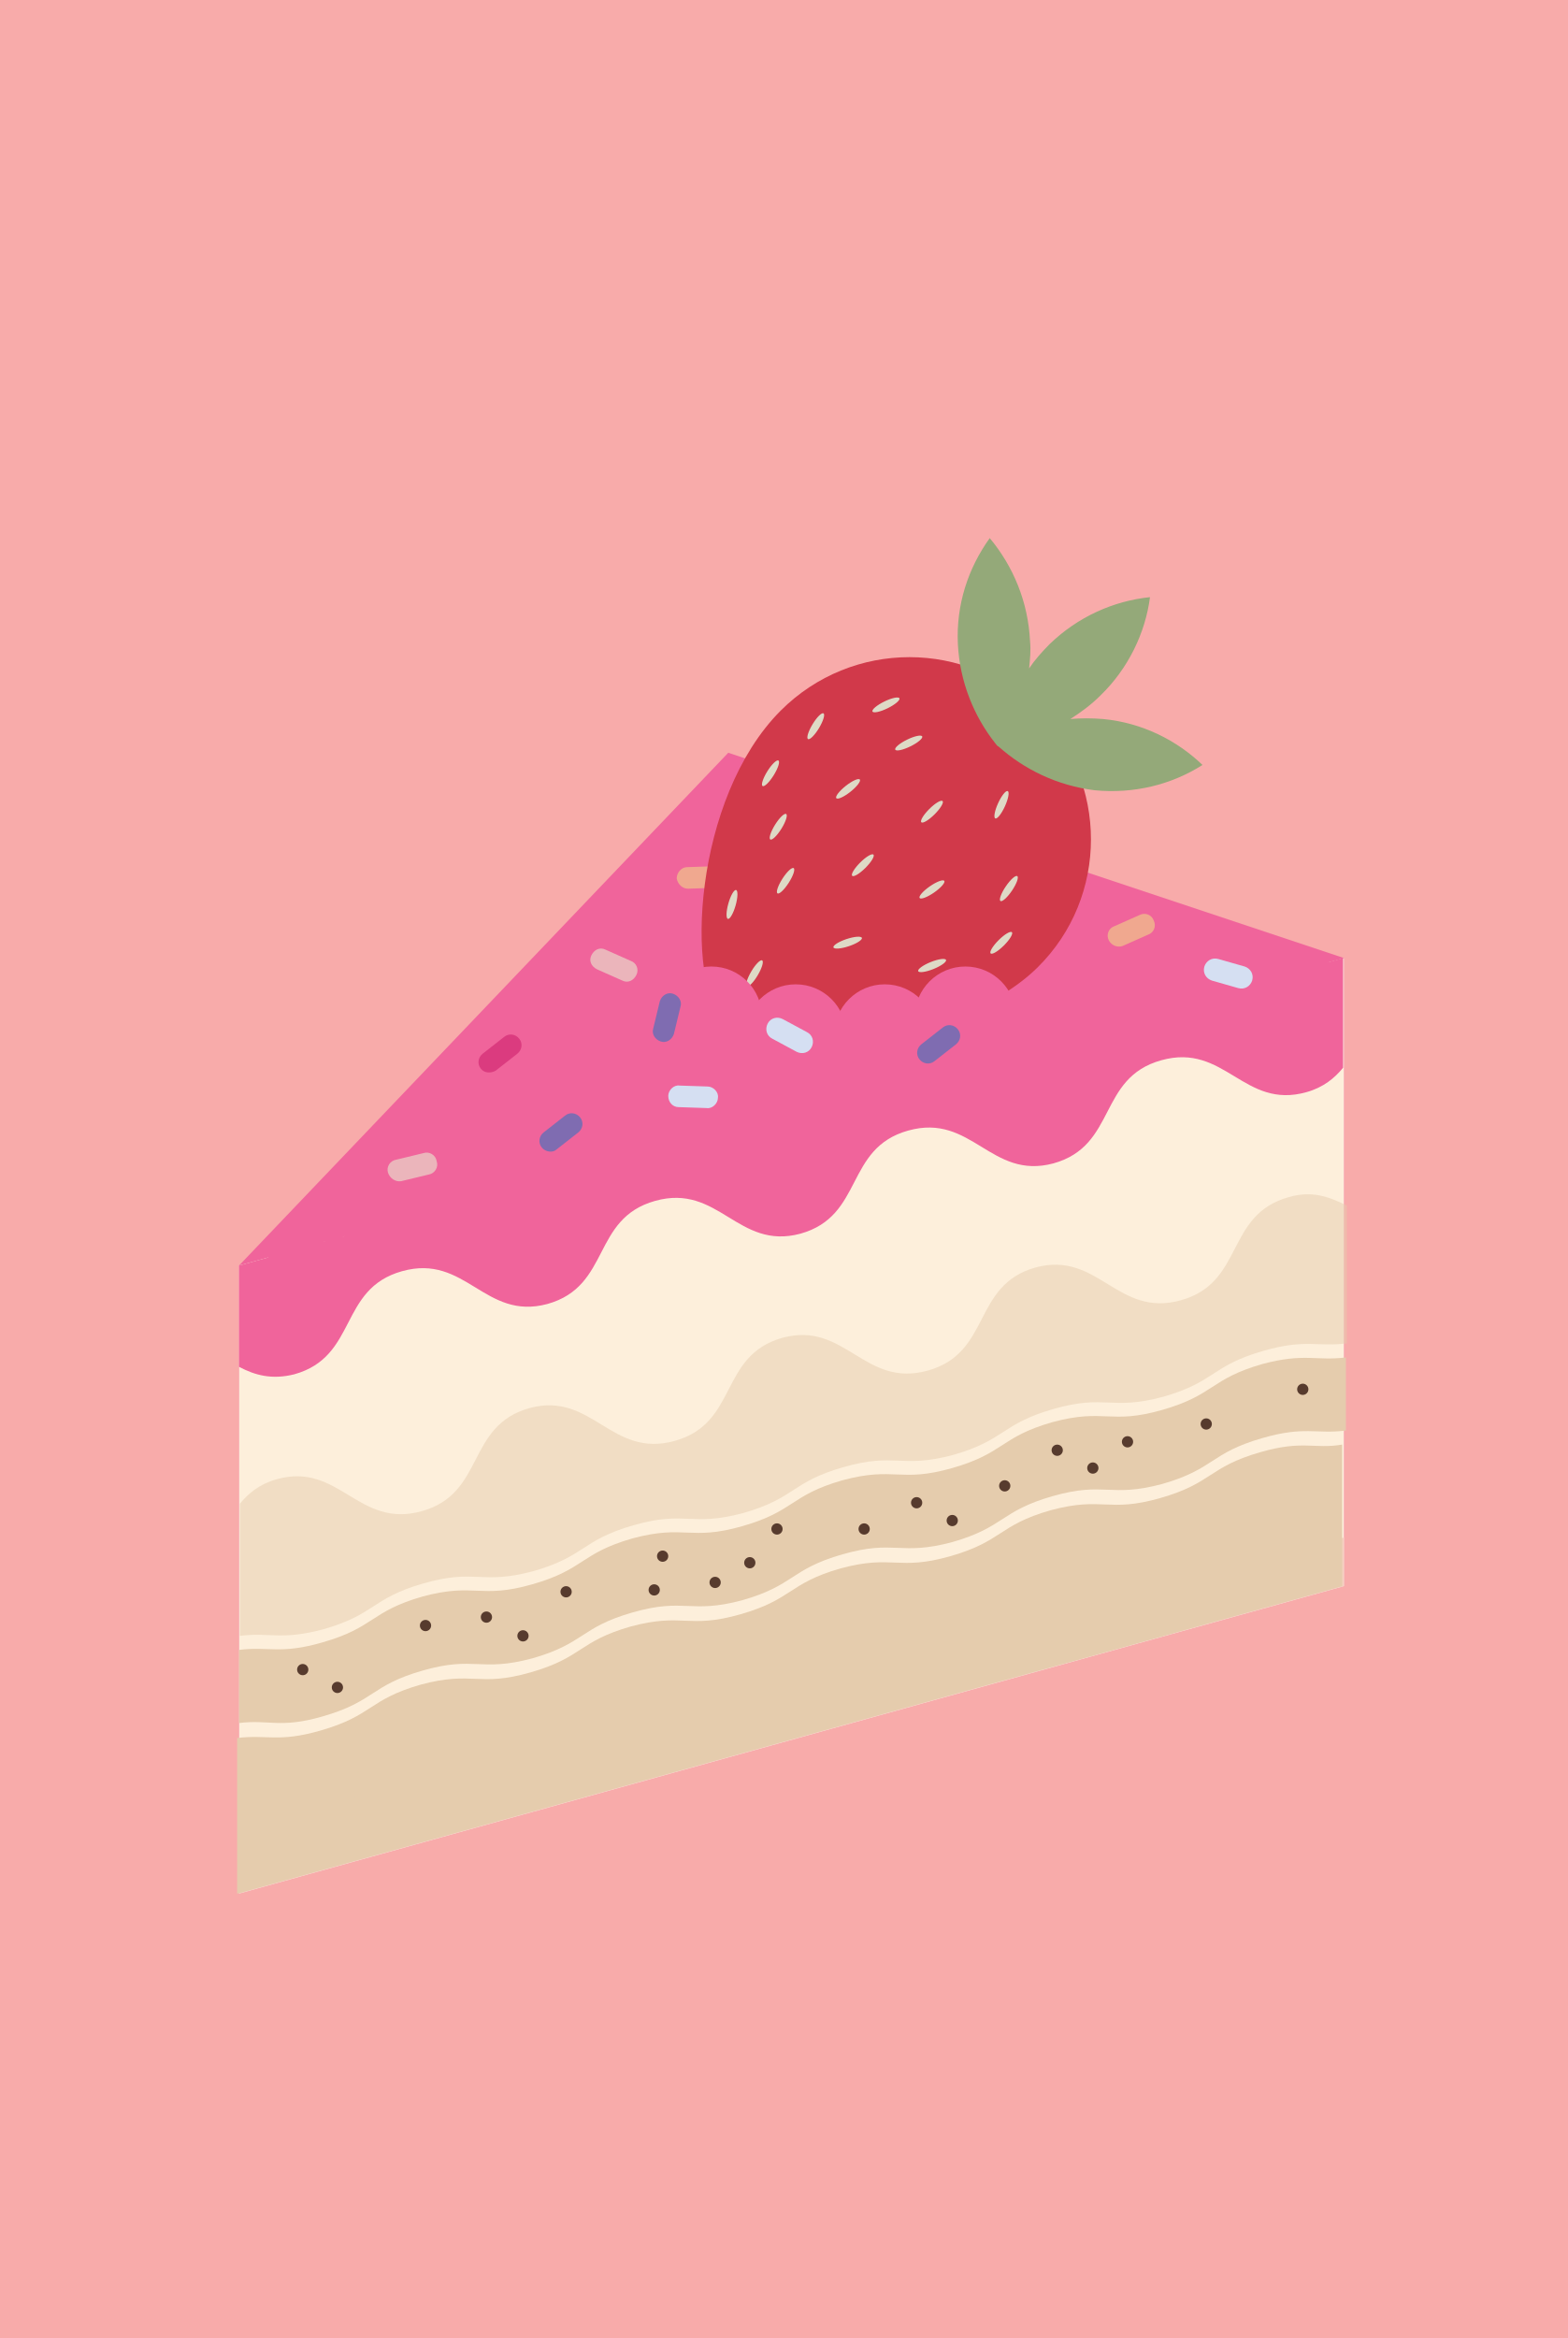
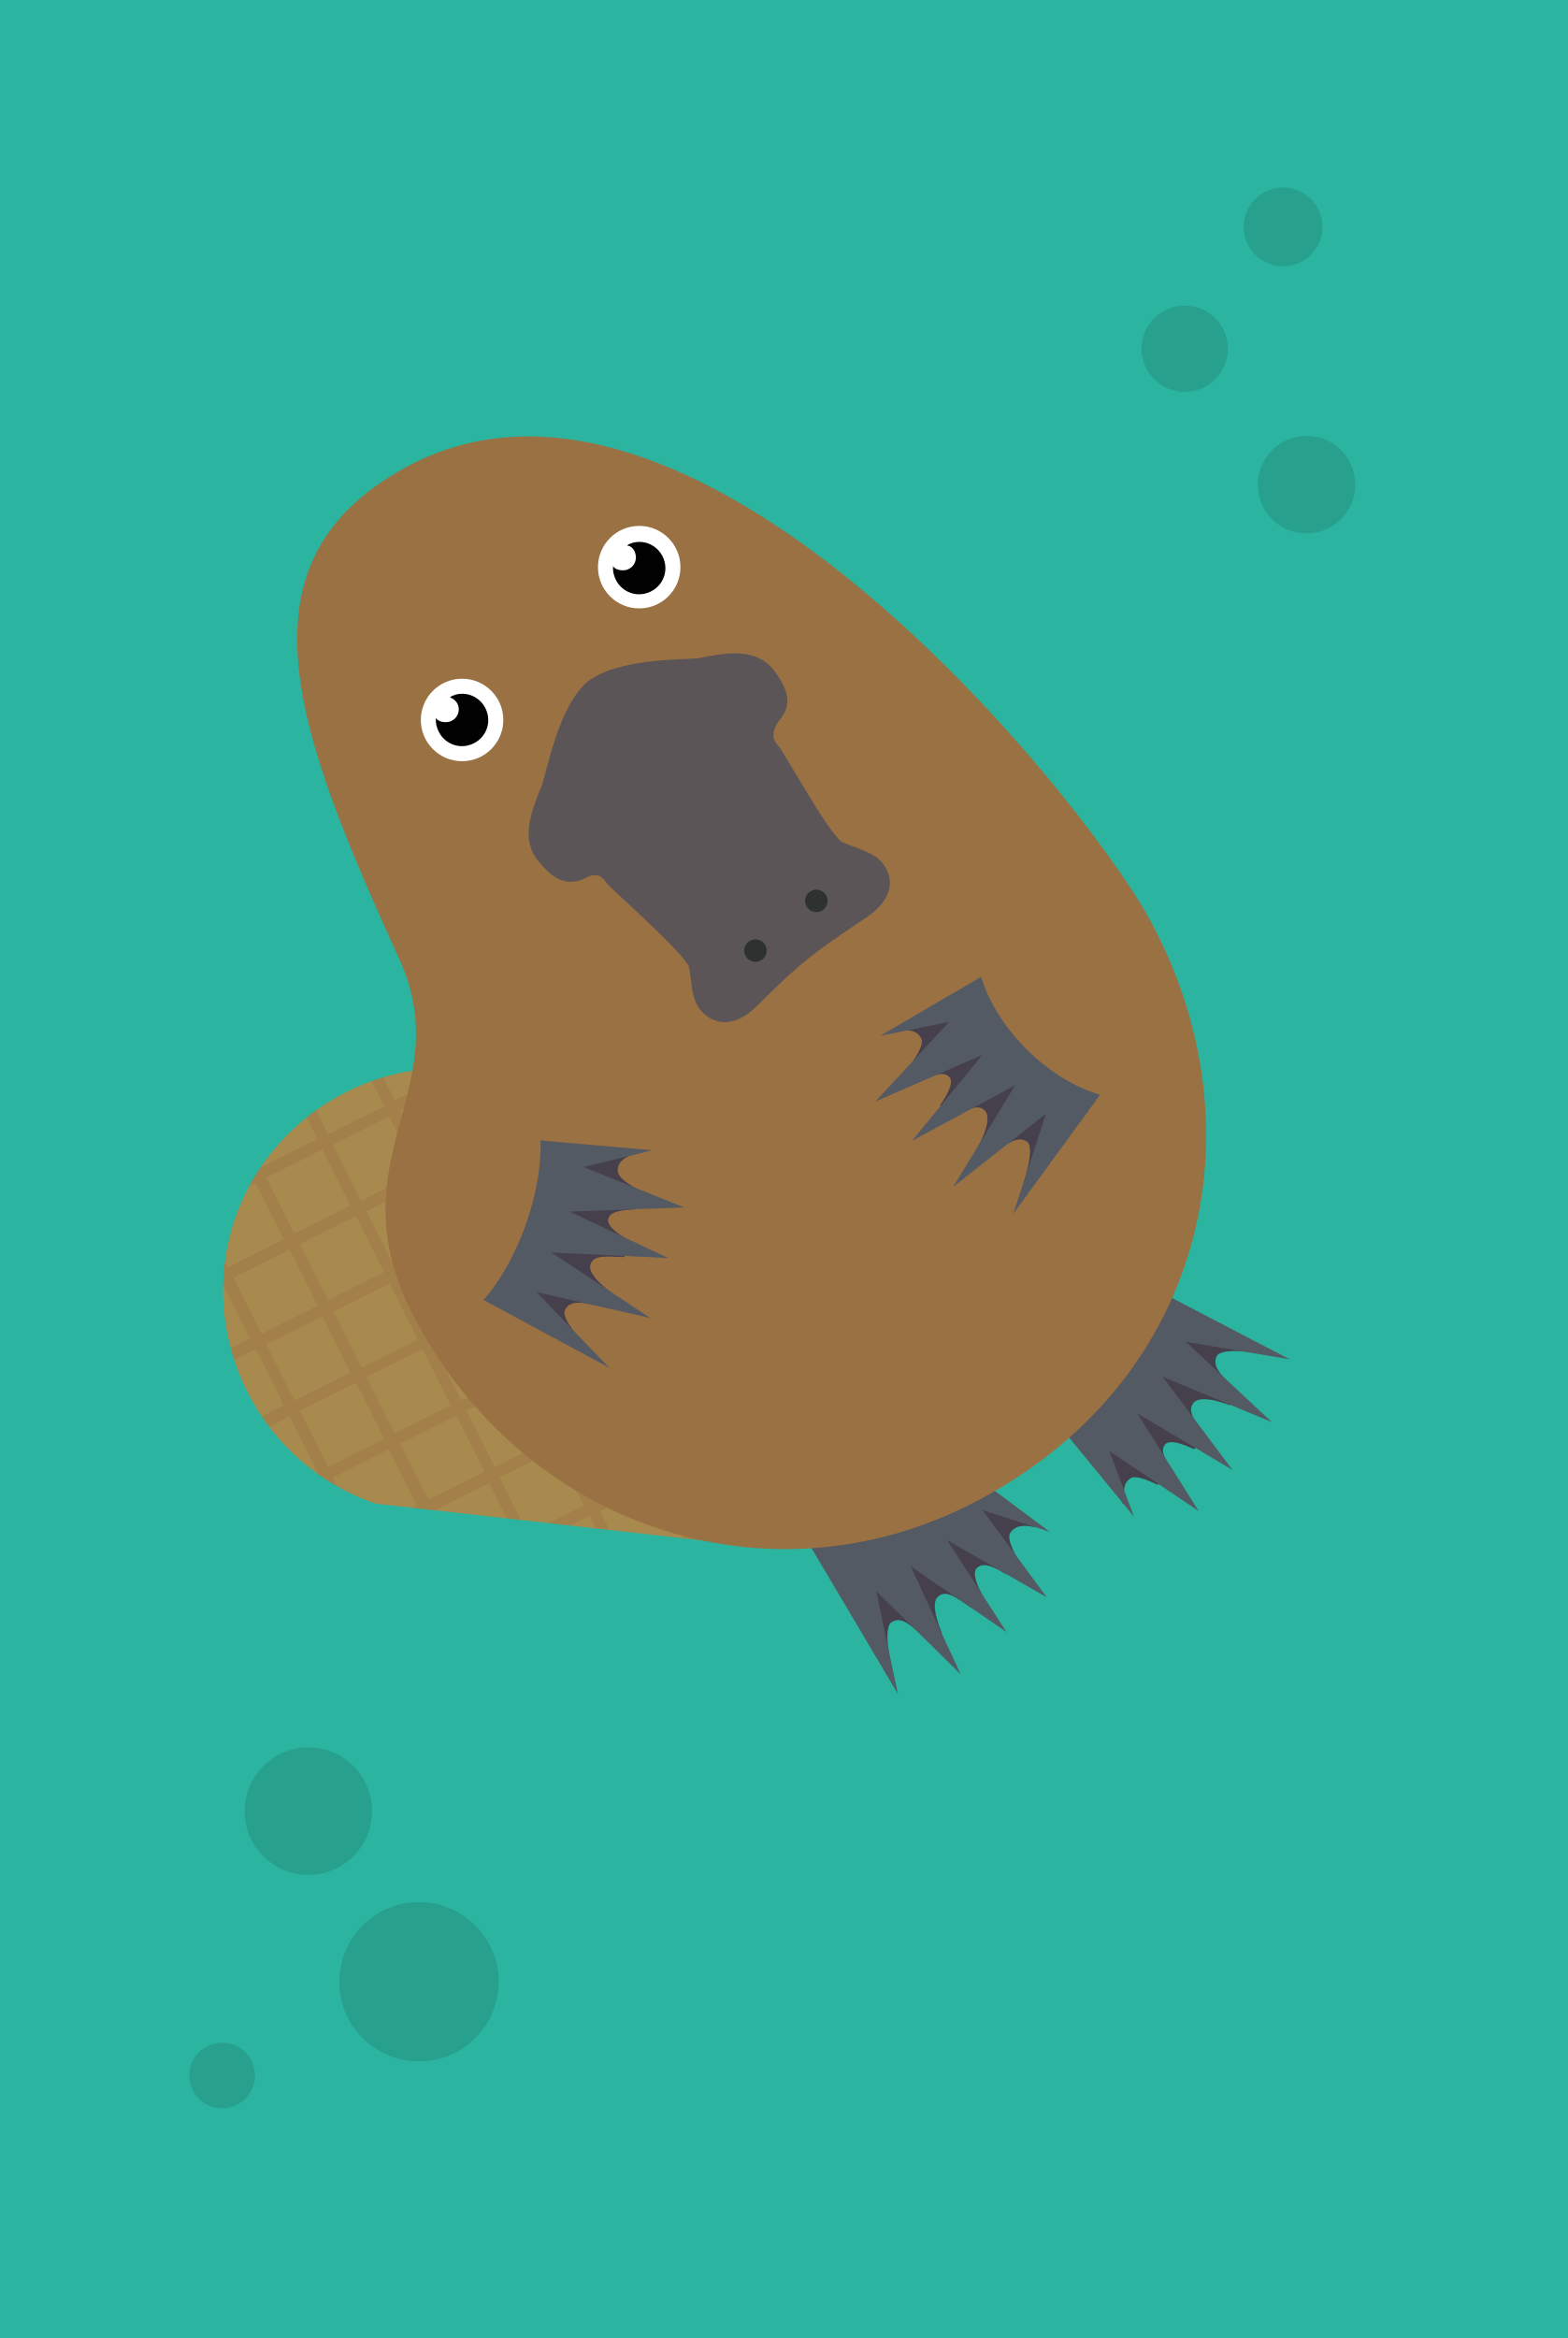
- <svg xmlns="http://www.w3.org/2000/svg" version="1.1" id="Layer_1" x="0px" y="0px" viewBox="0 0 167.2 249.4" enable-background="new 0 0 167.2 249.4" xml:space="preserve">
-   <rect x="-5.7" y="-5.7" fill="#F8ABAA" width="178.6" height="260.8" />
+ <svg xmlns="http://www.w3.org/2000/svg" xmlns:xlink="http://www.w3.org/1999/xlink" version="1.1" id="Layer_1" x="0px" y="0px" viewBox="0 0 167.2 249.4" enable-background="new 0 0 167.2 249.4" xml:space="preserve">
+   <rect x="-5.7" y="-5.7" fill="#2BB4A0" width="178.6" height="260.8" />
  <g>
-     <polygon fill="#F0649B" points="143.4,169.2 25.5,202 25.5,135 77.7,80.3 143.4,102.2  " />
-     <polygon fill="#FDEFDB" points="143.4,169.2 25.5,202 25.5,135 143.4,102.2  " />
-     <polygon fill="#F5D0C0" points="143.4,169.2 25.5,202 25.5,196.8 143.4,164  " />
-     <path fill="#E5CCAD" d="M134.5,154.9c-5.6,1.6-5.1,3.3-10.7,4.9c-5.6,1.6-6.1-0.2-11.7,1.3c-5.6,1.6-5.1,3.3-10.7,4.9   c-5.6,1.6-6.1-0.2-11.7,1.3c-5.6,1.6-5.1,3.3-10.7,4.9c-5.6,1.6-6.1-0.2-11.7,1.3c-5.6,1.6-5.1,3.3-10.7,4.9   c-5.6,1.6-6.1-0.2-11.7,1.3c-5.6,1.6-5.1,3.3-10.7,4.9c-4.5,1.3-5.7,0.4-8.9,0.8V202l117.9-32.8v-15.1   C140.2,154.6,139,153.6,134.5,154.9z" />
-     <path opacity="0.5" fill="#E5CCAD" d="M137.5,127.7c-6.8,1.9-4.7,9.1-11.5,11c-6.8,1.9-8.8-5.3-15.5-3.5c-6.8,1.9-4.7,9.1-11.5,11   c-6.8,1.9-8.8-5.3-15.5-3.5c-6.8,1.9-4.7,9.1-11.5,11c-6.8,1.9-8.8-5.3-15.5-3.5c-6.8,1.9-4.7,9.1-11.5,11   c-6.8,1.9-8.8-5.3-15.5-3.4c-1.8,0.5-3,1.5-3.9,2.6v14.1c3.2-0.4,4.4,0.5,8.9-0.7c5.6-1.6,5.1-3.3,10.7-4.9   c5.6-1.6,6.1,0.2,11.7-1.3c5.6-1.6,5.1-3.3,10.7-4.9c5.6-1.6,6.1,0.2,11.7-1.3c5.6-1.6,5.1-3.3,10.7-4.9c5.6-1.6,6.1,0.2,11.7-1.3   c5.6-1.6,5.1-3.3,10.7-4.9c5.6-1.6,6.1,0.2,11.7-1.3c5.6-1.6,5.1-3.3,10.7-4.9c4.5-1.3,5.7-0.4,8.9-0.8v-14.7   C141.7,127.6,139.9,127,137.5,127.7z" />
-     <path fill="#7F6CB1" d="M84.6,109.3L84.6,109.3c-0.6,0.1-1.2-0.3-1.3-1l-0.4-2.9c-0.1-0.6,0.3-1.2,1-1.3h0c0.6-0.1,1.2,0.3,1.3,1   l0.4,2.9C85.7,108.6,85.3,109.2,84.6,109.3z" />
-     <path fill="#F0A88F" d="M72.2,93.7L72.2,93.7c0-0.6,0.5-1.2,1.1-1.2l3-0.1c0.6,0,1.2,0.5,1.2,1.1l0,0c0,0.6-0.5,1.2-1.1,1.2l-3,0.1   C72.8,94.8,72.3,94.3,72.2,93.7z" />
-     <path fill="#F0A88F" d="M118.3,100.3L118.3,100.3c-0.3-0.6,0-1.3,0.6-1.5l2.7-1.2c0.6-0.3,1.3,0,1.5,0.6l0,0c0.3,0.6,0,1.3-0.6,1.5   l-2.7,1.2C119.3,101.1,118.6,100.9,118.3,100.3z" />
-     <path fill="#D5DFF2" d="M71.3,116.9L71.3,116.9c0-0.6,0.6-1.2,1.2-1.1l3,0.1c0.6,0,1.2,0.6,1.1,1.2l0,0c0,0.6-0.6,1.2-1.2,1.1   l-3-0.1C71.8,118.1,71.3,117.6,71.3,116.9z" />
-     <path fill="#EBB5BB" d="M41.4,125.1L41.4,125.1c-0.2-0.6,0.2-1.3,0.9-1.4l2.9-0.7c0.6-0.2,1.3,0.2,1.4,0.9l0,0   c0.2,0.6-0.2,1.3-0.9,1.4l-2.9,0.7C42.2,126.1,41.6,125.7,41.4,125.1z" />
-     <path fill="#7F6CB1" d="M57.8,122.4L57.8,122.4c-0.4-0.5-0.3-1.2,0.2-1.6l2.3-1.8c0.5-0.4,1.2-0.3,1.6,0.2l0,0   c0.4,0.5,0.3,1.2-0.2,1.6l-2.3,1.8C59,123,58.2,122.9,57.8,122.4z" />
-     <path fill="#DB3B7F" d="M51.3,114L51.3,114c-0.4-0.5-0.3-1.2,0.2-1.6l2.3-1.8c0.5-0.4,1.2-0.3,1.6,0.2v0c0.4,0.5,0.3,1.2-0.2,1.6   l-2.3,1.8C52.4,114.5,51.7,114.5,51.3,114z" />
-     <path fill="#EBB5BB" d="M67.9,104L67.9,104c-0.3,0.6-0.9,0.9-1.5,0.6l-2.7-1.2c-0.6-0.3-0.9-0.9-0.6-1.5v0c0.3-0.6,0.9-0.9,1.5-0.6   l2.7,1.2C67.9,102.7,68.2,103.4,67.9,104z" />
-     <path fill="#F4F0D4" d="M85,96.1L85,96.1c-0.6,0.2-1.3-0.2-1.4-0.8l-0.8-2.8c-0.2-0.6,0.2-1.3,0.8-1.4l0,0c0.6-0.2,1.3,0.2,1.4,0.8   l0.8,2.8C85.9,95.3,85.6,96,85,96.1z" />
-     <path fill="#7F6CB1" d="M100.4,103.5L100.4,103.5c-0.1-0.6,0.3-1.3,0.9-1.4l2.9-0.6c0.6-0.1,1.3,0.3,1.4,0.9l0,0   c0.1,0.6-0.3,1.3-0.9,1.4l-2.9,0.6C101.1,104.5,100.5,104.1,100.4,103.5z" />
-     <path fill="#91C6E6" d="M91,93.5L91,93.5c0-0.6,0.6-1.2,1.2-1.1l3,0.1c0.6,0,1.2,0.6,1.1,1.2v0c0,0.6-0.6,1.2-1.2,1.1l-3-0.1   C91.4,94.7,90.9,94.1,91,93.5z" />
+     <path fill="#A8894E" d="M88.4,134.5l-33.2-19.4c-12.5-4.1-26,2.7-30.2,15.1c-4.1,12.5,2.7,26,15.1,30.2l38.2,4.3   C90.9,168.9,100.9,138.7,88.4,134.5z" />
+     <g opacity="0.4">
+       <defs>
+         <path id="SVGID_1_" opacity="0.4" d="M88.4,134.5l-33.2-19.4c-12.5-4.1-26,2.7-30.2,15.1c-4.1,12.5,2.7,26,15.1,30.2l38.2,4.3     C90.9,168.9,100.9,138.7,88.4,134.5z" />
+       </defs>
+       <clipPath id="SVGID_2_">
+         <use xlink:href="#SVGID_1_" overflow="visible" />
+       </clipPath>
+       <path clip-path="url(#SVGID_2_)" fill="#9A7143" d="M45.7,197.1l71.2-35.7l-0.3-0.5l0.5-0.3L81.4,89.4l-0.5,0.3l-0.3-0.5    L9.5,124.8l0.3,0.5l-0.5,0.3l35.7,71.2l0.5-0.3L45.7,197.1z M66.5,151l3,6l-6,3l-3-6L66.5,151z M59.9,153l-3-6l6-3l3,6L59.9,153z     M67.5,150.5l6-3l3,6l-6,3L67.5,150.5z M67,149.4l-3-6l6-3l3,6L67,149.4z M63.4,142.3l-3-6l6-3l3,6L63.4,142.3z M71.1,139.8l6-3    l3,6l-6,3L71.1,139.8z M70.5,138.7l-3-6l6-3l3,6L70.5,138.7z M67,131.6l-3-6l6-3l3,6L67,131.6z M65.9,132.2l-6,3l-3-6l6-3    L65.9,132.2z M58.8,135.7l-6,3l-3-6l6-3L58.8,135.7z M59.3,136.8l3,6l-6,3l-3-6L59.3,136.8z M55.2,146.4l-6,3l-3-6l6-3L55.2,146.4    z M55.8,147.5l3,6l-6,3l-3-6L55.8,147.5z M59.3,154.6l3,6l-6,3l-3-6L59.3,154.6z M62.9,161.7l3,6l-6,3l-3-6L62.9,161.7z M64,161.2    l6-3l3,6l-6,3L64,161.2z M71.1,157.6l6-3l3,6l-6,3L71.1,157.6z M78.2,154l6-3l3,6l-6,3L78.2,154z M77.7,153l-3-6l6-3l3,6L77.7,153    z M81.7,143.4l6-3l3,6l-6,3L81.7,143.4z M81.2,142.3l-3-6l6-3l3,6L81.2,142.3z M77.6,135.2l-3-6l6-3l3,6L77.6,135.2z M74.1,128.1    l-3-6l6-3l3,6L74.1,128.1z M70.5,121l-3-6l6-3l3,6L70.5,121z M69.4,121.5l-6,3l-3-6l6-3L69.4,121.5z M62.3,125.1l-6,3l-3-6l6-3    L62.3,125.1z M55.2,128.6l-6,3l-3-6l6-3L55.2,128.6z M48.1,132.2l-6,3l-3-6l6-3L48.1,132.2z M48.6,133.2l3,6l-6,3l-3-6L48.6,133.2    z M44.6,142.9l-6,3l-3-6l6-3L44.6,142.9z M45.1,143.9l3,6l-6,3l-3-6L45.1,143.9z M48.7,151l3,6l-6,3l-3-6L48.7,151z M52.2,158.2    l3,6l-6,3l-3-6L52.2,158.2z M55.8,165.3l3,6l-6,3l-3-6L55.8,165.3z M59.4,172.4l3,6l-6,3l-3-6L59.4,172.4z M60.4,171.9l6-3l3,6    l-6,3L60.4,171.9z M67.5,168.3l6-3l3,6l-6,3L67.5,168.3z M74.6,164.7l6-3l3,6l-6,3L74.6,164.7z M81.8,161.2l6-3l3,6l-6,3    L81.8,161.2z M88.9,157.6l6-3l3,6l-6,3L88.9,157.6z M88.3,156.5l-3-6l6-3l3,6L88.3,156.5z M92.4,146.9l6-3l3,6l-6,3L92.4,146.9z     M91.9,145.8l-3-6l6-3l3,6L91.9,145.8z M88.3,138.7l-3-6l6-3l3,6L88.3,138.7z M84.8,131.6l-3-6l6-3l3,6L84.8,131.6z M81.2,124.5    l-3-6l6-3l3,6L81.2,124.5z M77.6,117.4l-3-6l6-3l3,6L77.6,117.4z M74.1,110.3l-3-6l6-3l3,6L74.1,110.3z M73,110.8l-6,3l-3-6l6-3    L73,110.8z M65.9,114.4l-6,3l-3-6l6-3L65.9,114.4z M58.8,117.9l-6,3l-3-6l6-3L58.8,117.9z M51.7,121.5l-6,3l-3-6l6-3L51.7,121.5z     M44.5,125.1l-6,3l-3-6l6-3L44.5,125.1z M37.4,128.6l-6,3l-3-6l6-3L37.4,128.6z M38,129.7l3,6l-6,3l-3-6L38,129.7z M33.9,139.3    l-6,3l-3-6l6-3L33.9,139.3z M34.4,140.4l3,6l-6,3l-3-6L34.4,140.4z M38,147.5l3,6l-6,3l-3-6L38,147.5z M41.5,154.6l3,6l-6,3l-3-6    L41.5,154.6z M45.1,161.7l3,6l-6,3l-3-6L45.1,161.7z M48.7,168.8l3,6l-6,3l-3-6L48.7,168.8z M52.2,176l3,6l-6,3l-3-6L52.2,176z     M55.8,183.1l3,6l-6,3l-3-6L55.8,183.1z M56.9,182.5l6-3l3,6l-6,3L56.9,182.5z M64,179l6-3l3,6l-6,3L64,179z M71.1,175.4l6-3l3,6    l-6,3L71.1,175.4z M78.2,171.8l6-3l3,6l-6,3L78.2,171.8z M85.3,168.3l6-3l3,6l-6,3L85.3,168.3z M92.4,164.7l6-3l3,6l-6,3    L92.4,164.7z M99.6,161.1l6-3l3,6l-6,3L99.6,161.1z M99,160.1l-3-6l6-3l3,6L99,160.1z M103.1,150.5l6-3l3,6l-6,3L103.1,150.5z     M102.6,149.4l-3-6l6-3l3,6L102.6,149.4z M99,142.3l-3-6l6-3l3,6L99,142.3z M95.4,135.2l-3-6l6-3l3,6L95.4,135.2z M91.9,128l-3-6    l6-3l3,6L91.9,128z M88.3,120.9l-3-6l6-3l3,6L88.3,120.9z M84.7,113.8l-3-6l6-3l3,6L84.7,113.8z M81.2,106.7l-3-6l6-3l3,6    L81.2,106.7z M77.6,99.6l-3-6l6-3l3,6L77.6,99.6z M76.5,100.1l-6,3l-3-6l6-3L76.5,100.1z M69.4,103.7l-6,3l-3-6l6-3L69.4,103.7z     M62.3,107.3l-6,3l-3-6l6-3L62.3,107.3z M55.2,110.8l-6,3l-3-6l6-3L55.2,110.8z M48.1,114.4l-6,3l-3-6l6-3L48.1,114.4z M41,118    l-6,3l-3-6l6-3L41,118z M33.9,121.5l-6,3l-3-6l6-3L33.9,121.5z M26.7,125.1l-6,3l-3-6l6-3L26.7,125.1z M27.3,126.2l3,6l-6,3l-3-6    L27.3,126.2z M23.2,135.8l-6,3l-3-6l6-3L23.2,135.8z M23.7,136.8l3,6l-6,3l-3-6L23.7,136.8z M27.3,143.9l3,6l-6,3l-3-6L27.3,143.9    z M30.9,151.1l3,6l-6,3l-3-6L30.9,151.1z M34.4,158.2l3,6l-6,3l-3-6L34.4,158.2z M38,165.3l3,6l-6,3l-3-6L38,165.3z M41.6,172.4    l3,6l-6,3l-3-6L41.6,172.4z M45.1,179.5l3,6l-6,3l-3-6L45.1,179.5z M48.7,186.6l3,6l-6,3l-3-6L48.7,186.6z M109.7,163.6l-3-6l6-3    l3,6L109.7,163.6z M16.6,122.6l3,6l-6,3l-3-6L16.6,122.6z" />
+     </g>
+   </g>
+   <g>
+     <path fill="#45404B" d="M134.5,144.4c0,0-4.2-0.8-4.7,0.3c-0.5,1.1,0.5,2,2.3,3.8l-0.9,1.4c0,0-3.1-1.3-3.9-0.2   c-0.6,0.8,0.1,1.8,1.3,3.5l-1.2,1.4c0,0-2.5-1.3-3.1-0.5c-0.4,0.5-0.3,1.2,0.8,2.9l-1.6,1.4c0,0-2.2-1.2-2.9-0.7   c-0.7,0.5-0.8,1.2-0.5,2.6l-0.3,0.1l-3.5-6.7l4.7-5.7l4.2-5.1l1.6-1.2L134.5,144.4z" />
+     <polygon fill="#545A63" points="117.6,144.8 112.6,150.9 127.9,161.2  " />
+     <polygon fill="#545A63" points="120.1,141.6 115.5,147.3 131.5,156.8  " />
+     <polygon fill="#545A63" points="115.5,147.2 112.3,151.2 121,161.8  " />
+     <polygon fill="#545A63" points="122.2,139.1 117.9,144.3 135.7,151.7  " />
+     <polygon fill="#545A63" points="123.4,137.6 119.8,142 137.6,145  " />
+   </g>
+   <g>
+     <path fill="#45404B" d="M95.1,177.7c0,0-1-4.2,0.1-4.7c1.1-0.6,2,0.4,3.9,2.1l1.4-0.9c0,0-1.4-3.1-0.4-3.9c0.8-0.7,1.8,0,3.5,1.2   l1.3-1.2c0,0-1.5-2.5-0.6-3.1c0.5-0.4,1.2-0.4,3,0.7l1.3-1.6c0,0-1.3-2.1-0.8-2.8c0.5-0.7,1.2-0.9,2.6-0.6l0-0.3l-6.8-3.2l-5.4,5   l-4.9,4.4l-1.1,1.7L95.1,177.7z" />
+     <polygon fill="#545A63" points="94.8,160.7 100.7,155.5 111.7,170.4  " />
+     <polygon fill="#545A63" points="91.8,163.4 97.3,158.5 107.4,174.1  " />
+     <polygon fill="#545A63" points="97.1,158.6 101,155.2 112,163.4  " />
+     <polygon fill="#545A63" points="89.3,165.6 94.4,161.1 102.5,178.6  " />
+     <polygon fill="#545A63" points="86.5,165 92.1,163.1 95.8,180.7  " />
+   </g>
+   <path fill="#9A7143" d="M43.2,49.9c-18.6,10.2-11.5,28.4-0.6,52.4c6.5,14.3-7.6,21.6,2,39c12.1,22.1,38.4,30.5,60.4,18.4  c24-13.1,29.7-40.1,17.4-62.1C114.5,83.8,73.6,33.2,43.2,49.9z" />
+   <g>
    <g>
-       <path fill="#D1394A" d="M110.7,103.2c7.6-7.5,7.6-19.8,0-27.4c-7.5-7.6-19.8-7.6-27.4,0c-9.3,9.3-10.3,29-6,33.3    C81.6,113.3,102.1,111.7,110.7,103.2z" />
-       <ellipse transform="matrix(0.7061 0.7082 -0.7082 0.7061 90.5783 -44.9617)" fill="#DEDAC6" cx="99.4" cy="86.6" rx="0.4" ry="1.6" />
-       <ellipse transform="matrix(0.3735 0.9276 -0.9276 0.3735 157.8687 -27.6783)" fill="#DEDAC6" cx="99.4" cy="103" rx="0.4" ry="1.6" />
-       <ellipse transform="matrix(0.8285 0.56 -0.56 0.8285 71.5817 -44.0142)" fill="#DEDAC6" cx="107.6" cy="94.8" rx="0.4" ry="1.6" />
-       <ellipse transform="matrix(0.8491 0.5283 -0.5283 0.8491 59.155 -30.5511)" fill="#DEDAC6" cx="83" cy="88.2" rx="0.4" ry="1.6" />
-       <ellipse transform="matrix(0.8491 0.5283 -0.5283 0.8491 55.9983 -30.9891)" fill="#DEDAC6" cx="82.2" cy="82.5" rx="0.4" ry="1.6" />
-       <ellipse transform="matrix(-0.317 -0.9484 0.9484 -0.317 23.6894 218.1797)" fill="#DEDAC6" cx="90.4" cy="100.6" rx="0.4" ry="1.6" />
-       <ellipse transform="matrix(-0.5698 -0.8218 0.8218 -0.5698 78.1672 230.5823)" fill="#DEDAC6" cx="99.4" cy="94.8" rx="0.4" ry="1.6" />
-       <ellipse transform="matrix(-0.5698 -0.8218 0.8218 -0.5698 59.0207 245.1505)" fill="#DEDAC6" cx="93.7" cy="107.1" rx="0.4" ry="1.6" />
-       <ellipse transform="matrix(-0.7061 -0.7082 0.7082 -0.7061 91.6526 222.7624)" fill="#DEDAC6" cx="92.1" cy="92.4" rx="0.4" ry="1.6" />
-       <ellipse transform="matrix(-0.8609 -0.5088 0.5088 -0.8609 97.0788 234.1971)" fill="#DEDAC6" cx="80.6" cy="103.8" rx="0.4" ry="1.6" />
-       <ellipse transform="matrix(-0.2255 -0.9742 0.9742 -0.2255 0.3917 214.541)" fill="#DEDAC6" cx="85.5" cy="107.1" rx="0.4" ry="1.6" />
-       <ellipse transform="matrix(-0.9099 -0.4149 0.4149 -0.9099 168.4345 208.2264)" fill="#DEDAC6" cx="106.8" cy="85.8" rx="0.4" ry="1.6" />
-       <ellipse transform="matrix(-0.44 -0.898 0.898 -0.44 68.5157 201.2137)" fill="#DEDAC6" cx="97" cy="79.2" rx="0.4" ry="1.6" />
-       <ellipse transform="matrix(-0.44 -0.898 0.898 -0.44 68.6673 193.0982)" fill="#DEDAC6" cx="94.5" cy="75.1" rx="0.4" ry="1.6" />
-       <ellipse transform="matrix(-0.8563 -0.5164 0.5164 -0.8563 121.5994 188.8094)" fill="#DEDAC6" cx="87.1" cy="77.5" rx="0.4" ry="1.6" />
-       <ellipse transform="matrix(-0.6209 -0.7839 0.7839 -0.6209 80.6094 207.2931)" fill="#DEDAC6" cx="90.4" cy="84.2" rx="0.4" ry="1.6" />
-       <ellipse transform="matrix(-0.842 -0.5395 0.5395 -0.842 103.7479 218.3638)" fill="#DEDAC6" cx="83.9" cy="94" rx="0.4" ry="1.6" />
-       <ellipse transform="matrix(-0.9619 -0.2735 0.2735 -0.9619 126.8586 210.5671)" fill="#DEDAC6" cx="78.1" cy="96.4" rx="0.4" ry="1.6" />
-       <ellipse transform="matrix(-0.7061 -0.7082 0.7082 -0.7061 110.9975 247.2412)" fill="#DEDAC6" cx="106.8" cy="100.6" rx="0.4" ry="1.6" />
-       <path fill="#94A979" d="M117.7,76.7c-1.2-0.1-2.4-0.1-3.5,0c1.1-0.7,2.2-1.5,3.2-2.5c3-2.9,4.8-6.7,5.3-10.5    c-3.9,0.4-7.7,2.1-10.7,5c-0.8,0.8-1.6,1.7-2.2,2.6c0.1-1,0.2-1.9,0.1-2.9c-0.2-4.2-1.8-8-4.3-11c-2.3,3.2-3.6,7.1-3.4,11.3    c0.2,4,1.7,7.7,4,10.6c0,0,0.3,0.4,0.3,0.3c2.8,2.5,6.3,4.2,10.3,4.7c4.2,0.4,8.2-0.6,11.5-2.7C125.6,79,121.9,77.1,117.7,76.7z" />
+       <circle fill="#FFFFFF" cx="49.3" cy="76.8" r="4.4" />
+       <g>
+         <path fill="#010101" d="M48.9,75.3c0.2,0.7-0.2,1.5-1,1.7c-0.5,0.1-1.1,0-1.4-0.4c0,0.3,0,0.6,0.1,0.9c0.4,1.5,1.9,2.4,3.4,2     c1.5-0.4,2.4-1.9,2-3.4s-1.9-2.4-3.4-2c-0.2,0.1-0.4,0.1-0.6,0.3C48.4,74.5,48.8,74.9,48.9,75.3z" />
+       </g>
    </g>
    <g>
-       <circle fill="#F0649B" cx="75.9" cy="108.5" r="5.4" />
-       <circle fill="#F0649B" cx="84.9" cy="110.4" r="5.4" />
-       <circle fill="#F0649B" cx="94.4" cy="110.4" r="5.4" />
-       <circle fill="#F0649B" cx="103" cy="108.5" r="5.4" />
+       <circle fill="#FFFFFF" cx="68.2" cy="60.5" r="4.4" />
+       <g>
+         <path fill="#010101" d="M67.8,59.1c0.2,0.7-0.2,1.5-1,1.7c-0.5,0.1-1.1,0-1.4-0.4c0,0.3,0,0.6,0.1,0.9c0.4,1.5,1.9,2.4,3.4,2     c1.5-0.4,2.4-1.9,2-3.4c-0.4-1.5-1.9-2.4-3.4-2c-0.2,0.1-0.4,0.1-0.6,0.3C67.3,58.2,67.7,58.6,67.8,59.1z" />
+       </g>
    </g>
-     <path fill="#F0649B" d="M31.4,146.6c6.8-1.9,4.7-9.1,11.5-11c6.8-1.9,8.8,5.3,15.5,3.5c6.8-1.9,4.7-9.1,11.5-11   c6.8-1.9,8.8,5.3,15.5,3.5c6.8-1.9,4.7-9.1,11.5-11c6.8-1.9,8.8,5.3,15.5,3.5c6.8-1.9,4.7-9.1,11.5-11c6.8-1.9,8.8,5.3,15.5,3.4   c1.8-0.5,3-1.5,3.9-2.6v-11.7L25.5,135v10.8C27.2,146.7,29,147.2,31.4,146.6z" />
+   </g>
+   <circle opacity="0.2" fill="#1A4E47" cx="32.9" cy="193.2" r="6.8" />
+   <circle opacity="0.2" fill="#1A4E47" cx="136.9" cy="24.2" r="4.2" />
+   <circle opacity="0.2" fill="#1A4E47" cx="139.4" cy="51.7" r="5.2" />
+   <circle opacity="0.2" fill="#1A4E47" cx="44.7" cy="211.4" r="8.5" />
+   <circle opacity="0.2" fill="#1A4E47" cx="23.7" cy="221.4" r="3.5" />
+   <circle opacity="0.2" fill="#1A4E47" cx="126.4" cy="37.2" r="4.6" />
+   <g>
    <g>
-       <circle fill="#F0649B" cx="30.7" cy="135.5" r="2.5" />
-       <circle fill="#F0649B" cx="33.2" cy="133.7" r="1.8" />
-       <circle fill="#F0649B" cx="36" cy="133.6" r="1.8" />
-       <circle fill="#F0649B" cx="39.1" cy="132.2" r="2.4" />
-       <circle fill="#F0649B" cx="42.7" cy="131" r="2.4" />
-       <circle fill="#F0649B" cx="46.3" cy="130.5" r="2.4" />
-       <circle fill="#F0649B" cx="50.5" cy="128.5" r="3.2" />
-       <circle fill="#F0649B" cx="54.7" cy="125.8" r="3.2" />
-       <circle fill="#F0649B" cx="59.6" cy="126.3" r="3.2" />
-       <circle fill="#F0649B" cx="64.1" cy="123.8" r="2.6" />
-       <circle fill="#F0649B" cx="68.3" cy="123.3" r="2.6" />
-       <circle fill="#F0649B" cx="71.7" cy="122.4" r="2.6" />
-       <circle fill="#F0649B" cx="75.5" cy="121" r="2.1" />
-       <circle fill="#F0649B" cx="79.1" cy="120.4" r="2.1" />
-       <circle fill="#F0649B" cx="82.4" cy="119.3" r="2.1" />
-       <circle fill="#F0649B" cx="86.4" cy="119.1" r="2.8" />
-       <circle fill="#F0649B" cx="93" cy="117.2" r="2.8" />
-       <circle fill="#F0649B" cx="96.7" cy="115.8" r="2.8" />
-       <circle fill="#F0649B" cx="100.8" cy="114.7" r="2.8" />
-       <circle fill="#F0649B" cx="104.7" cy="113.3" r="2.8" />
-       <circle fill="#F0649B" cx="108.6" cy="112.4" r="2.8" />
-       <circle fill="#F0649B" cx="111.4" cy="110.5" r="3.7" />
-       <circle fill="#F0649B" cx="116.4" cy="110.7" r="2.8" />
-       <ellipse fill="#F0649B" cx="120.1" cy="108.8" rx="2" ry="2.1" />
-       <ellipse fill="#F0649B" cx="122.9" cy="108.3" rx="2.1" ry="2.3" />
-       <ellipse fill="#F0649B" cx="126" cy="107.4" rx="2.1" ry="2.3" />
-       <ellipse fill="#F0649B" cx="129.3" cy="106.5" rx="2.1" ry="2.3" />
-       <ellipse fill="#F0649B" cx="132.4" cy="106" rx="2.1" ry="2.3" />
-       <ellipse fill="#F0649B" cx="136.2" cy="104.8" rx="2.1" ry="2.3" />
-       <ellipse fill="#F0649B" cx="139.9" cy="104.9" rx="2.7" ry="2.9" />
-       <circle fill="#F0649B" cx="89.4" cy="117.6" r="1.7" />
+       <path fill="#45404B" d="M62.7,143.7c0,0-3-3-2.4-4c0.6-1.1,1.9-0.8,4.4-0.2l0.7-1.5c0,0-2.8-1.9-2.4-3.1c0.3-1,1.5-0.9,3.6-0.8    l0.5-1.8c0,0-2.5-1.3-2.2-2.3c0.2-0.6,0.8-0.9,2.9-1l0.3-2.1c0,0-2.2-1.1-2.2-2c0-0.9,0.6-1.4,1.9-1.9l-0.1-0.3l-7.5,0.9l-2,7.1    l-1.9,6.3l-0.1,2L62.7,143.7z" />
+       <polygon fill="#545A63" points="53.5,129.5 55.8,121.9 73,128.8   " />
+       <polygon fill="#545A63" points="52.4,133.3 54.5,126.3 71.3,134.2   " />
+       <polygon fill="#545A63" points="54.4,126.4 55.9,121.5 69.6,122.7   " />
+       <polygon fill="#545A63" points="51.4,136.5 53.4,130 69.4,140.6   " />
+       <polygon fill="#545A63" points="50.9,138.3 52.5,132.9 65,145.9   " />
    </g>
-     <path fill="#7F6CB1" d="M70.5,111.1L70.5,111.1c-0.6-0.2-1-0.8-0.8-1.4l0.7-2.9c0.2-0.6,0.8-1,1.4-0.8h0c0.6,0.2,1,0.8,0.8,1.4   l-0.7,2.9C71.7,110.9,71.1,111.3,70.5,111.1z" />
-     <path fill="#7F6CB1" d="M98.1,113L98.1,113c-0.4-0.5-0.3-1.2,0.2-1.6l2.3-1.8c0.5-0.4,1.2-0.3,1.6,0.2l0,0c0.4,0.5,0.3,1.2-0.2,1.6   l-2.3,1.8C99.2,113.6,98.5,113.5,98.1,113z" />
-     <path fill="#D5DFF2" d="M81.9,109.2L81.9,109.2c0.3-0.6,1-0.8,1.6-0.5l2.6,1.4c0.6,0.3,0.8,1,0.5,1.6l0,0c-0.3,0.6-1,0.8-1.6,0.5   l-2.6-1.4C81.8,110.5,81.6,109.8,81.9,109.2z" />
-     <path fill="#E5CCAD" d="M34.4,183.1c5.6-1.6,5.1-3.3,10.7-4.9c5.6-1.6,6.1,0.2,11.7-1.3c5.6-1.6,5.1-3.3,10.7-4.9   c5.6-1.6,6.1,0.2,11.7-1.3c5.6-1.6,5.1-3.3,10.7-4.9c5.6-1.6,6.1,0.2,11.7-1.3c5.6-1.6,5.1-3.3,10.7-4.9c5.6-1.6,6.1,0.2,11.7-1.3   c5.6-1.6,5.1-3.3,10.7-4.9c4.5-1.3,5.7-0.4,8.9-0.8v-7.8c-3.2,0.4-4.4-0.5-8.9,0.7c-5.6,1.6-5.1,3.3-10.7,4.9   c-5.6,1.6-6.1-0.2-11.7,1.3c-5.6,1.6-5.1,3.3-10.7,4.9c-5.6,1.6-6.1-0.2-11.7,1.3c-5.6,1.6-5.1,3.3-10.7,4.9   c-5.6,1.6-6.1-0.2-11.7,1.3c-5.6,1.6-5.1,3.3-10.7,4.9c-5.6,1.6-6.1-0.2-11.7,1.3c-5.6,1.6-5.1,3.3-10.7,4.9   c-4.5,1.3-5.7,0.4-8.9,0.8v7.8C28.7,183.4,29.9,184.4,34.4,183.1z" />
-     <path fill="#E5CCAD" d="M123.8,161.6c-5.6,1.6-6.1-0.2-11.7,1.3c-5.6,1.6,1.2,14.6,1.2,14.6l12.2-3.4   C125.5,174.2,129.4,160.1,123.8,161.6z" />
-     <ellipse fill="#E5CCAD" cx="41.5" cy="191" rx="3.7" ry="4.4" />
-     <path fill="#D5DFF2" d="M128.5,103.1L128.5,103.1c0.2-0.6,0.8-1,1.5-0.8l2.8,0.8c0.6,0.2,1,0.8,0.8,1.5l0,0c-0.2,0.6-0.8,1-1.5,0.8   l-2.8-0.8C128.7,104.4,128.3,103.8,128.5,103.1z" />
-     <circle fill="#573B2E" cx="36" cy="180" r="0.6" />
-     <circle fill="#573B2E" cx="45.4" cy="173.4" r="0.6" />
-     <circle fill="#573B2E" cx="76.3" cy="168.8" r="0.6" />
-     <circle fill="#573B2E" cx="82.9" cy="163.1" r="0.6" />
-     <circle fill="#573B2E" cx="101.6" cy="162.2" r="0.6" />
-     <circle fill="#573B2E" cx="92.2" cy="163.1" r="0.6" />
-     <circle fill="#573B2E" cx="120.3" cy="153.8" r="0.6" />
-     <circle fill="#573B2E" cx="112.8" cy="154.7" r="0.6" />
-     <circle fill="#573B2E" cx="107.2" cy="158.5" r="0.6" />
-     <circle fill="#573B2E" cx="97.8" cy="160.3" r="0.6" />
-     <circle fill="#573B2E" cx="80" cy="166.7" r="0.6" />
-     <circle fill="#573B2E" cx="69.8" cy="169.6" r="0.6" />
-     <circle fill="#573B2E" cx="60.4" cy="169.8" r="0.6" />
-     <circle fill="#573B2E" cx="55.8" cy="174.5" r="0.6" />
-     <circle fill="#573B2E" cx="116.6" cy="156.6" r="0.6" />
-     <circle fill="#573B2E" cx="139" cy="148.2" r="0.6" />
-     <circle fill="#573B2E" cx="128.7" cy="151.9" r="0.6" />
-     <circle fill="#573B2E" cx="70.7" cy="166" r="0.6" />
-     <circle fill="#573B2E" cx="51.9" cy="172.5" r="0.6" />
-     <circle fill="#573B2E" cx="32.3" cy="178.1" r="0.6" />
+     <ellipse transform="matrix(-0.3352 0.9422 -0.9422 -0.3352 188.7524 124.1378)" fill="#9A7143" cx="50.6" cy="128.7" rx="13.4" ry="5.9" />
+   </g>
+   <g>
+     <g>
+       <path fill="#45404B" d="M109.1,126.5c0,0,1.4-4,0.5-4.7c-1-0.7-2.1,0.1-4.1,1.7l-1.2-1.1c0,0,1.7-2.9,0.8-3.9    c-0.7-0.8-1.8-0.2-3.6,0.8l-1.2-1.4c0,0,1.7-2.3,1-3c-0.5-0.5-1.2-0.5-3,0.4l-1.1-1.8c0,0,1.5-2,1.1-2.7c-0.4-0.8-1.1-1-2.5-0.9    l0-0.3l7.1-2.4l4.9,5.5l4.4,4.9l0.9,1.8L109.1,126.5z" />
+       <polygon fill="#545A63" points="111.3,109.7 106,103.9 93.4,117.5   " />
+       <polygon fill="#545A63" points="114,112.7 109.1,107.3 97.3,121.7   " />
+       <polygon fill="#545A63" points="109.2,107.4 105.7,103.6 93.9,110.5   " />
+       <polygon fill="#545A63" points="116.2,115.2 111.7,110.2 101.7,126.6   " />
+       <polygon fill="#545A63" points="117.5,116.6 113.7,112.4 108.1,129.5   " />
+     </g>
+     <path fill="#9A7143" d="M124.7,115.6c-3.2,3.2-10,1.5-15.2-3.7c-5.2-5.2-6.9-12-3.7-15.2c3.2-3.2,4.4,0.7,9.6,5.9   C120.6,107.9,127.8,112.5,124.7,115.6z" />
+   </g>
+   <g>
+     <path fill="#5B5557" d="M83.1,76.9c1.6-1.8,0.9-3.5-0.6-5.5c-1.9-2.3-5-1.8-7.9-1.2c-1.2,0.2-8.5-0.1-11.9,2.5   c-3.2,2.7-4.4,9.9-4.9,11.1c-1.1,2.7-2.3,5.7-0.4,8c1.6,2,3.1,2.9,5.2,1.8c1.3-0.6,1.7,0,2.2,0.7c0.5,0.6,7.8,7,8.7,8.8   c0.3,1.3,0.2,3.4,1.2,4.6c1.5,1.8,3.6,1.7,5.4,0.2c0.8-0.6,3.3-3.4,6.2-5.7s6.1-4.2,6.9-4.9c1.8-1.5,2.4-3.5,0.9-5.3   c-1-1.2-3.1-1.6-4.3-2.2c-1.6-1.2-6.2-9.7-6.8-10.3S82.3,78,83.1,76.9z" />
+     <g>
+       <circle fill="#2D3130" cx="80.6" cy="101.4" r="1.2" />
+       <circle fill="#2D3130" cx="87.1" cy="96.1" r="1.2" />
+     </g>
  </g>
</svg>
